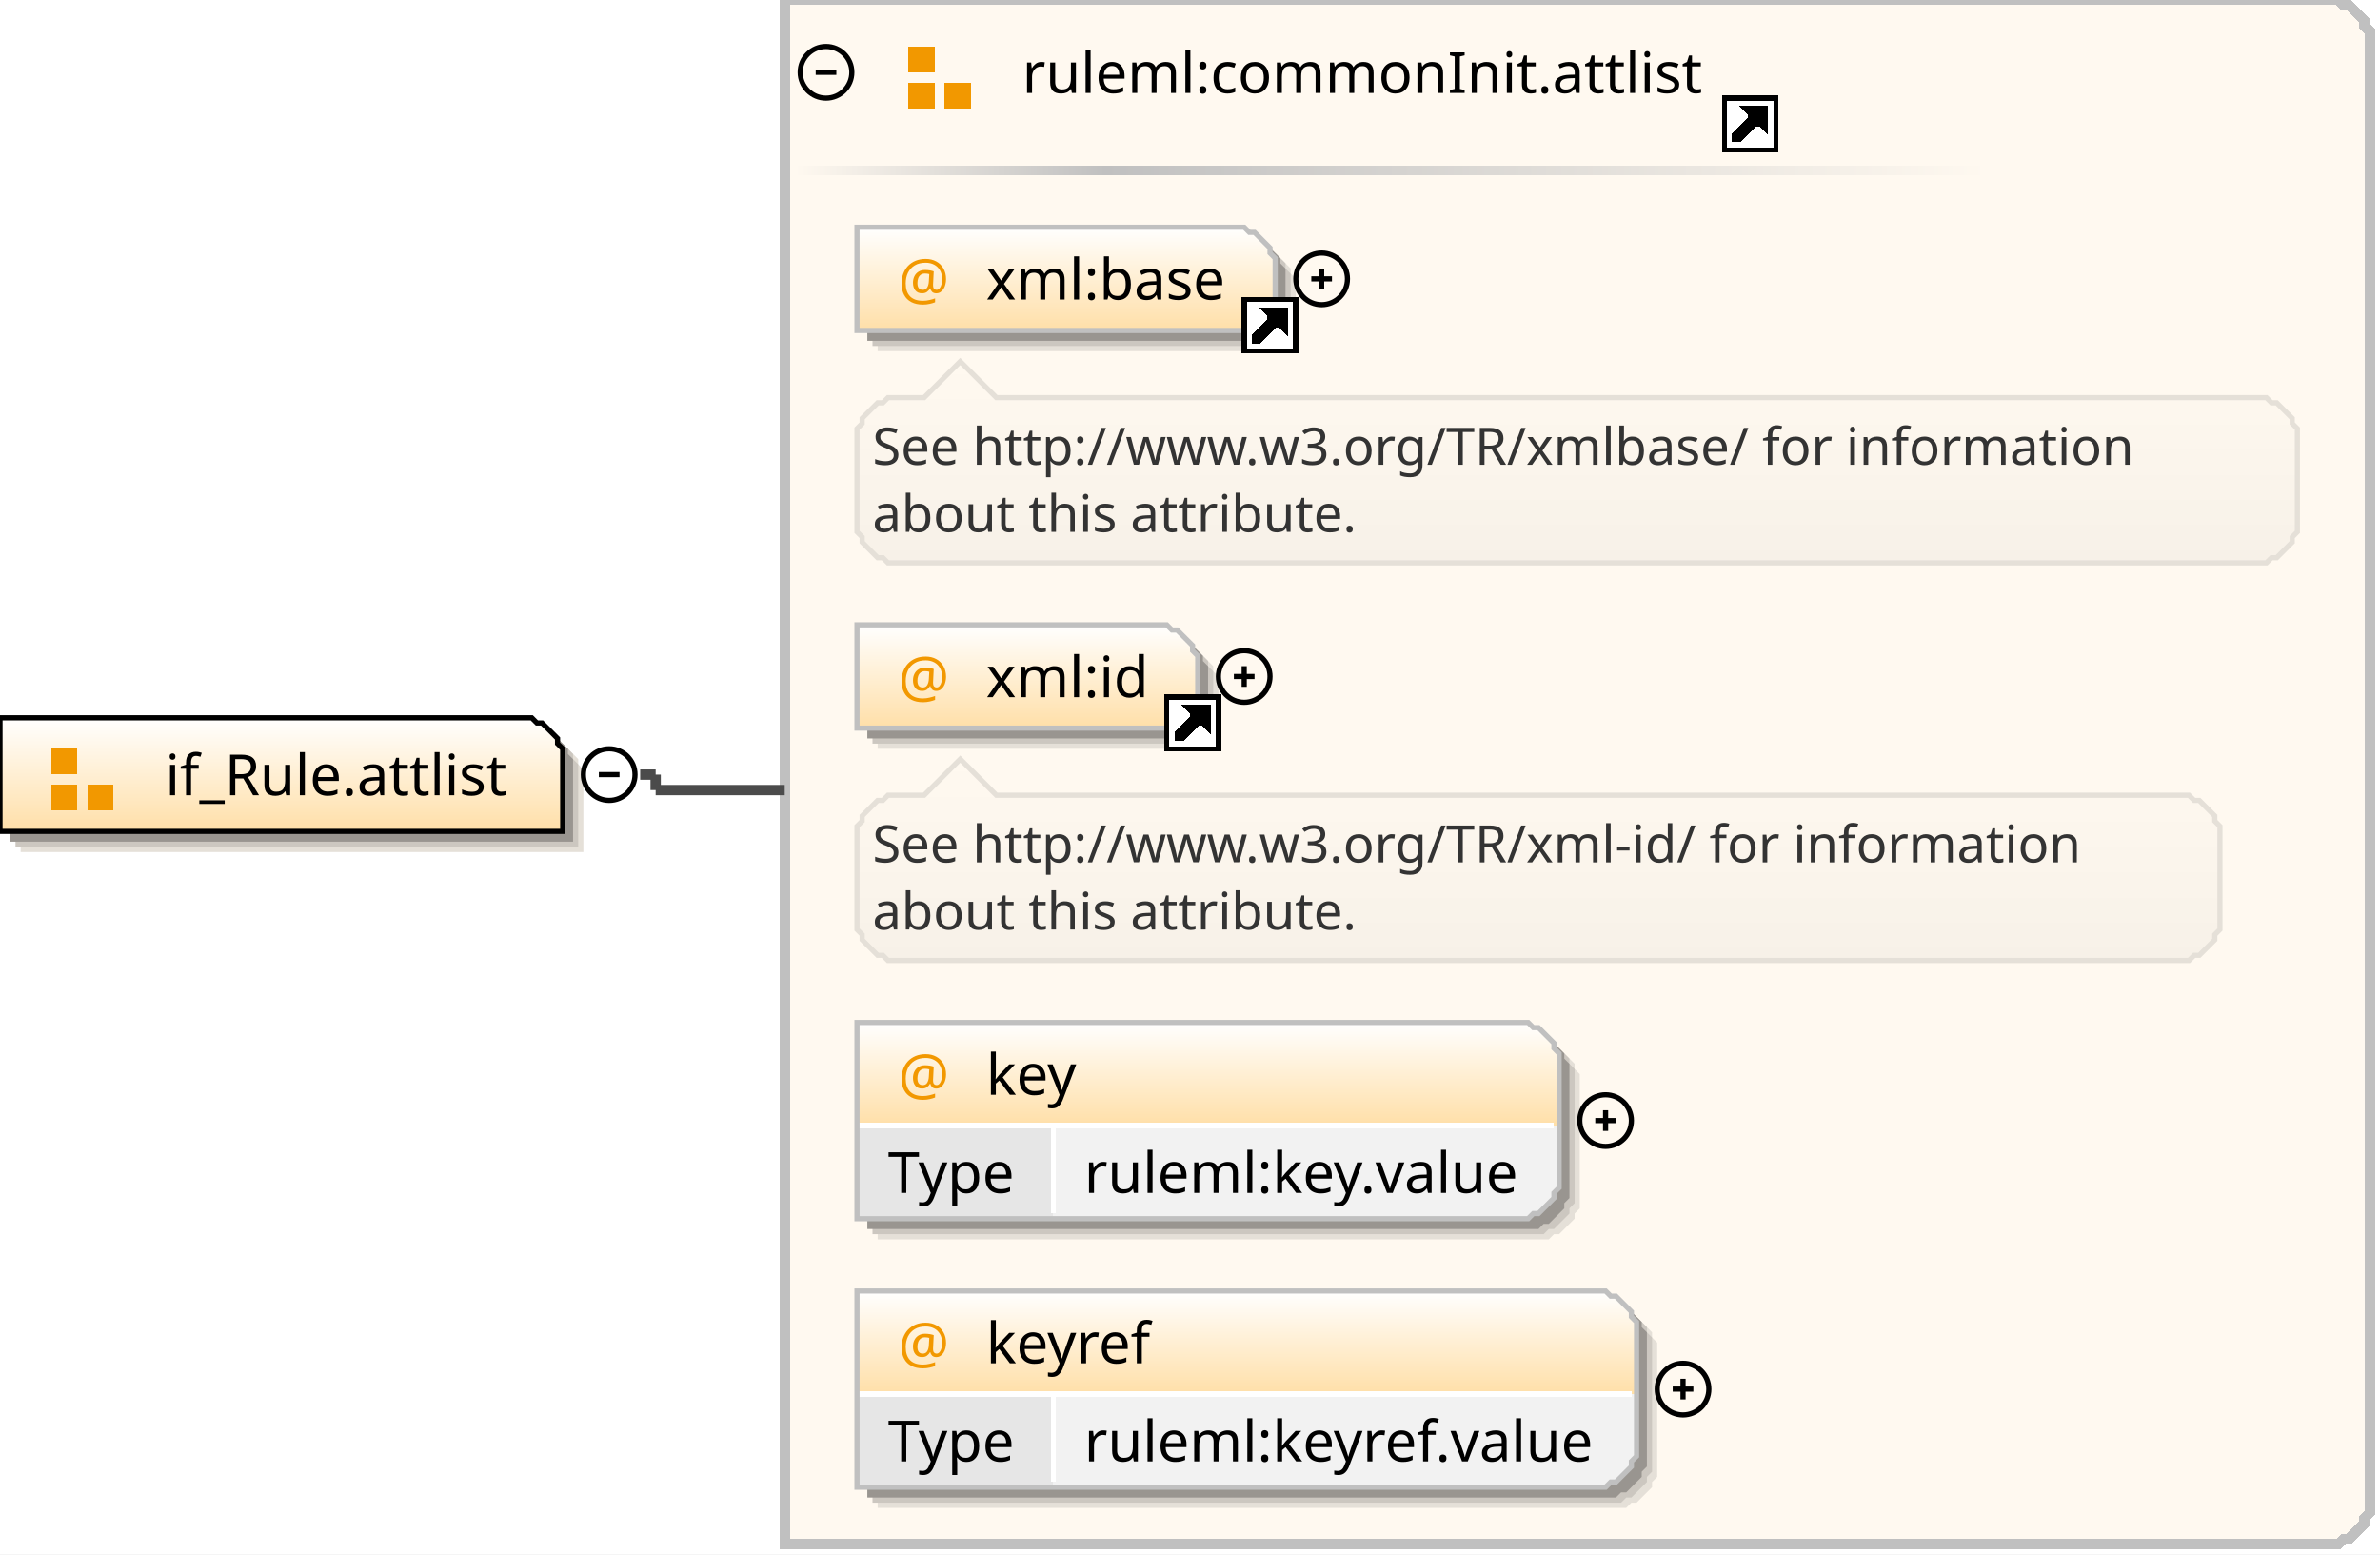
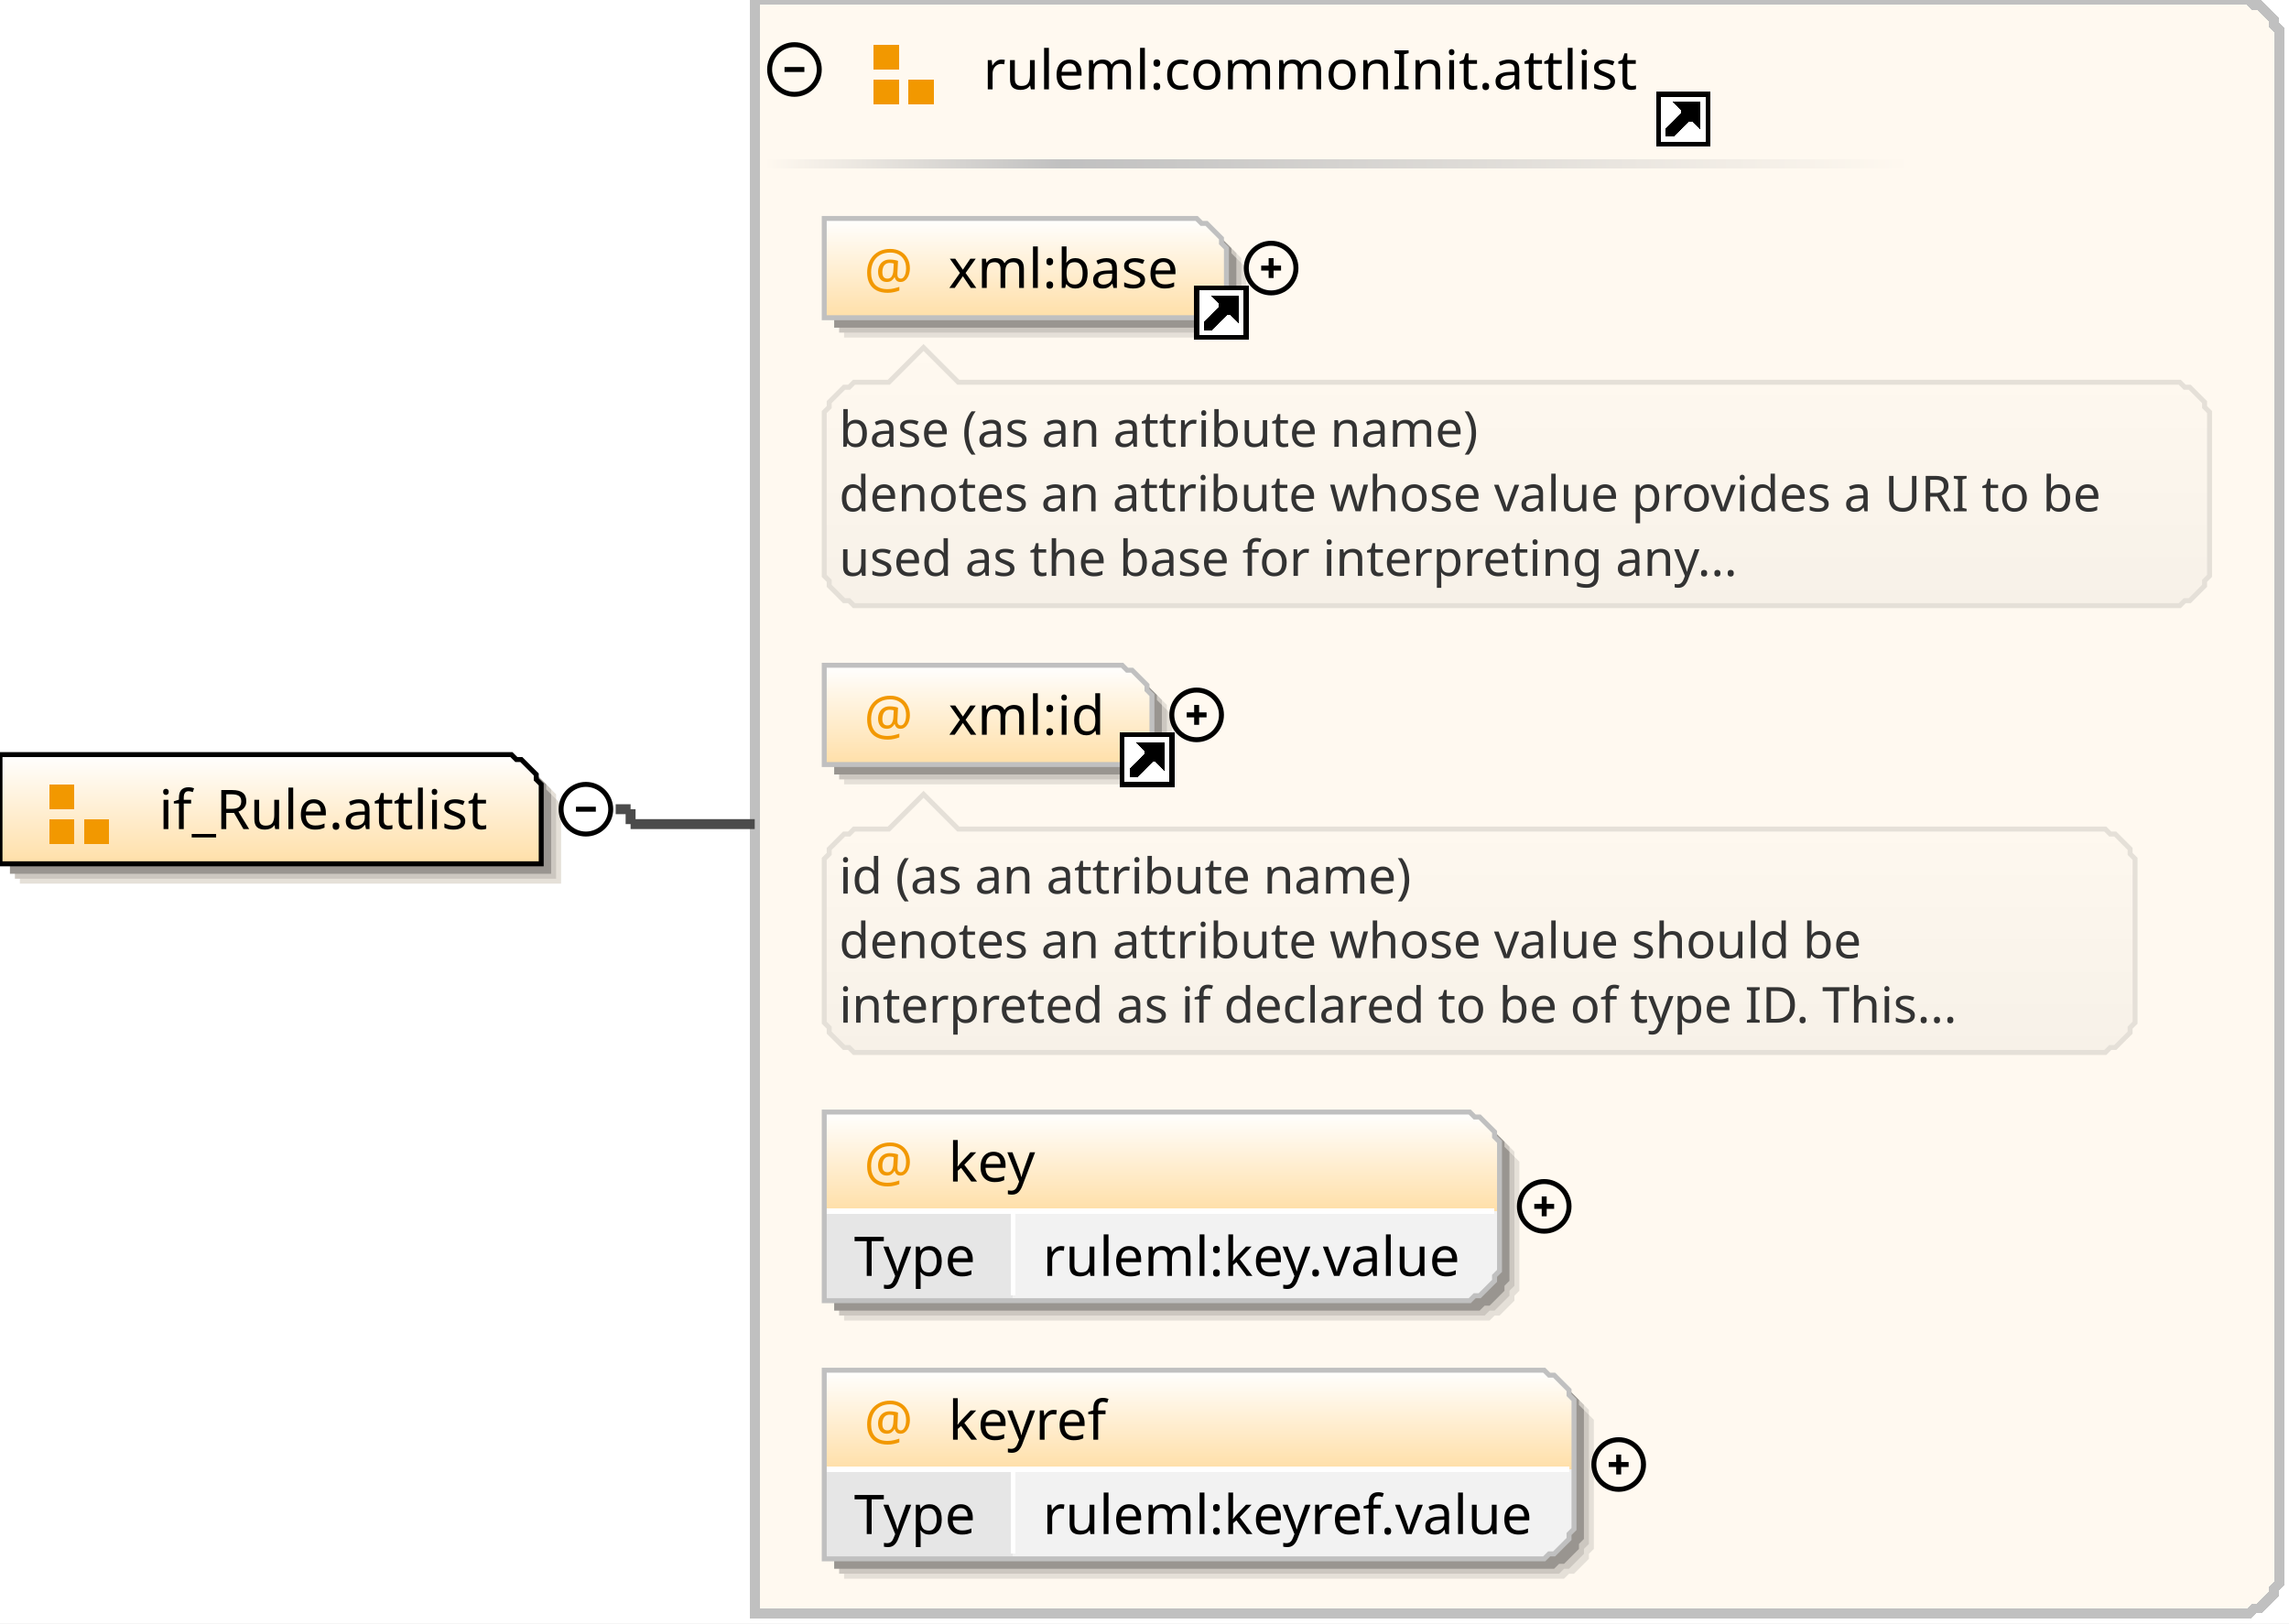
- <svg xmlns="http://www.w3.org/2000/svg" color-interpolation="auto" color-rendering="auto" fill="black" fill-opacity="1" font-family="'Dialog'" font-size="12" font-style="normal" font-weight="normal" height="301" image-rendering="auto" shape-rendering="auto" stroke="black" stroke-dasharray="none" stroke-dashoffset="0" stroke-linecap="square" stroke-linejoin="miter" stroke-miterlimit="10" stroke-opacity="1" stroke-width="1" text-rendering="auto" width="461">
+ <svg xmlns="http://www.w3.org/2000/svg" color-interpolation="auto" color-rendering="auto" fill="black" fill-opacity="1" font-family="'Dialog'" font-size="12" font-style="normal" font-weight="normal" height="327" image-rendering="auto" shape-rendering="auto" stroke="black" stroke-dasharray="none" stroke-dashoffset="0" stroke-linecap="square" stroke-linejoin="miter" stroke-miterlimit="10" stroke-opacity="1" stroke-width="1" text-rendering="auto" width="461">
  <defs id="genericDefs" />
  <g>
    <defs id="defs1">
-       <linearGradient gradientUnits="userSpaceOnUse" id="linearGradient1" spreadMethod="pad" x1="0" x2="0" y1="139" y2="161">
+       <linearGradient gradientUnits="userSpaceOnUse" id="linearGradient1" spreadMethod="pad" x1="0" x2="0" y1="152" y2="174">
        <stop offset="0%" stop-color="white" stop-opacity="1" />
        <stop offset="100%" stop-color="rgb(255,223,168)" stop-opacity="1" />
      </linearGradient>
      <linearGradient gradientUnits="userSpaceOnUse" id="linearGradient2" spreadMethod="pad" x1="214" x2="385" y1="32" y2="32">
        <stop offset="0%" stop-color="silver" stop-opacity="1" />
        <stop offset="100%" stop-color="rgb(255,249,240)" stop-opacity="1" />
      </linearGradient>
      <linearGradient gradientUnits="userSpaceOnUse" id="linearGradient3" spreadMethod="pad" x1="154" x2="214" y1="32" y2="32">
        <stop offset="0%" stop-color="rgb(255,249,240)" stop-opacity="1" />
        <stop offset="100%" stop-color="silver" stop-opacity="1" />
      </linearGradient>
      <linearGradient gradientUnits="userSpaceOnUse" id="linearGradient4" spreadMethod="pad" x1="166" x2="166" y1="44" y2="64">
        <stop offset="0%" stop-color="white" stop-opacity="1" />
        <stop offset="100%" stop-color="rgb(255,223,168)" stop-opacity="1" />
      </linearGradient>
-       <linearGradient gradientUnits="userSpaceOnUse" id="linearGradient5" spreadMethod="pad" x1="166" x2="166" y1="70" y2="109">
+       <linearGradient gradientUnits="userSpaceOnUse" id="linearGradient5" spreadMethod="pad" x1="166" x2="166" y1="70" y2="122">
        <stop offset="0%" stop-color="rgb(255,249,240)" stop-opacity="1" />
        <stop offset="100%" stop-color="rgb(247,241,232)" stop-opacity="1" />
      </linearGradient>
-       <linearGradient gradientUnits="userSpaceOnUse" id="linearGradient6" spreadMethod="pad" x1="166" x2="166" y1="121" y2="141">
+       <linearGradient gradientUnits="userSpaceOnUse" id="linearGradient6" spreadMethod="pad" x1="166" x2="166" y1="134" y2="154">
        <stop offset="0%" stop-color="white" stop-opacity="1" />
        <stop offset="100%" stop-color="rgb(255,223,168)" stop-opacity="1" />
      </linearGradient>
-       <linearGradient gradientUnits="userSpaceOnUse" id="linearGradient7" spreadMethod="pad" x1="166" x2="166" y1="147" y2="186">
+       <linearGradient gradientUnits="userSpaceOnUse" id="linearGradient7" spreadMethod="pad" x1="166" x2="166" y1="160" y2="212">
        <stop offset="0%" stop-color="rgb(255,249,240)" stop-opacity="1" />
        <stop offset="100%" stop-color="rgb(247,241,232)" stop-opacity="1" />
      </linearGradient>
-       <linearGradient gradientUnits="userSpaceOnUse" id="linearGradient8" spreadMethod="pad" x1="166" x2="166" y1="198" y2="218">
+       <linearGradient gradientUnits="userSpaceOnUse" id="linearGradient8" spreadMethod="pad" x1="166" x2="166" y1="224" y2="244">
        <stop offset="0%" stop-color="white" stop-opacity="1" />
        <stop offset="100%" stop-color="rgb(255,223,168)" stop-opacity="1" />
      </linearGradient>
-       <linearGradient gradientUnits="userSpaceOnUse" id="linearGradient9" spreadMethod="pad" x1="166" x2="166" y1="250" y2="270">
+       <linearGradient gradientUnits="userSpaceOnUse" id="linearGradient9" spreadMethod="pad" x1="166" x2="166" y1="276" y2="296">
        <stop offset="0%" stop-color="white" stop-opacity="1" />
        <stop offset="100%" stop-color="rgb(255,223,168)" stop-opacity="1" />
      </linearGradient>
      <clipPath clipPathUnits="userSpaceOnUse" id="clipPath1">
-         <path d="M0 0 L461 0 L461 301 L0 301 L0 0 Z" />
+         <path d="M0 0 L461 0 L461 327 L0 327 L0 0 Z" />
      </clipPath>
    </defs>
    <g fill="white" stroke="white" text-rendering="geometricPrecision">
-       <rect clip-path="url(#clipPath1)" height="301" stroke="none" width="461" x="0" y="0" />
+       <rect clip-path="url(#clipPath1)" height="327" stroke="none" width="461" x="0" y="0" />
    </g>
    <g fill="rgb(229,224,216)" font-family="sans-serif" font-size="11" stroke="rgb(229,224,216)" text-rendering="geometricPrecision">
-       <polygon clip-path="url(#clipPath1)" points=" 4 143 107 143 108 144 109 144 110 145 111 146 112 147 112 148 113 149 113 165 4 165" stroke="none" />
-       <polygon clip-path="url(#clipPath1)" fill="rgb(204,199,192)" points=" 3 142 106 142 107 143 108 143 109 144 110 145 111 146 111 147 112 148 112 164 3 164" stroke="none" />
-       <polygon clip-path="url(#clipPath1)" fill="rgb(153,149,144)" points=" 2 141 105 141 106 142 107 142 108 143 109 144 110 145 110 146 111 147 111 163 2 163" stroke="none" />
-       <polygon clip-path="url(#clipPath1)" fill="url(#linearGradient1)" points=" 0 139 103 139 104 140 105 140 106 141 107 142 108 143 108 144 109 145 109 161 0 161" shape-rendering="crispEdges" stroke="none" />
-       <polygon clip-path="url(#clipPath1)" fill="none" points=" 0 139 103 139 104 140 105 140 106 141 107 142 108 143 108 144 109 145 109 161 0 161" stroke="black" stroke-linecap="butt" />
+       <polygon clip-path="url(#clipPath1)" points=" 4 156 107 156 108 157 109 157 110 158 111 159 112 160 112 161 113 162 113 178 4 178" stroke="none" />
+       <polygon clip-path="url(#clipPath1)" fill="rgb(204,199,192)" points=" 3 155 106 155 107 156 108 156 109 157 110 158 111 159 111 160 112 161 112 177 3 177" stroke="none" />
+       <polygon clip-path="url(#clipPath1)" fill="rgb(153,149,144)" points=" 2 154 105 154 106 155 107 155 108 156 109 157 110 158 110 159 111 160 111 176 2 176" stroke="none" />
+       <polygon clip-path="url(#clipPath1)" fill="url(#linearGradient1)" points=" 0 152 103 152 104 153 105 153 106 154 107 155 108 156 108 157 109 158 109 174 0 174" shape-rendering="crispEdges" stroke="none" />
+       <polygon clip-path="url(#clipPath1)" fill="none" points=" 0 152 103 152 104 153 105 153 106 154 107 155 108 156 108 157 109 158 109 174 0 174" stroke="black" stroke-linecap="butt" />
    </g>
    <g fill="rgb(242,152,0)" font-family="sans-serif" font-size="11" shape-rendering="crispEdges" stroke="rgb(242,152,0)" stroke-linecap="butt" text-rendering="geometricPrecision">
-       <rect clip-path="url(#clipPath1)" height="5" stroke="none" width="5" x="10" y="145" />
-       <rect clip-path="url(#clipPath1)" height="5" stroke="none" width="5" x="10" y="152" />
-       <rect clip-path="url(#clipPath1)" height="5" stroke="none" width="5" x="17" y="152" />
-       <text clip-path="url(#clipPath1)" fill="black" stroke="none" x="32" xml:space="preserve" y="154">if_Rule.attlist</text>
-       <circle clip-path="url(#clipPath1)" cx="118" cy="150" fill="none" r="5" shape-rendering="auto" stroke="black" />
-       <line clip-path="url(#clipPath1)" fill="none" shape-rendering="auto" stroke="black" x1="116" x2="120" y1="150" y2="150" />
-       <polygon clip-path="url(#clipPath1)" fill="rgb(255,249,240)" points=" 152 0 453 0 454 1 455 1 456 2 457 3 458 4 458 5 459 6 459 293 458 294 458 295 457 296 456 297 455 298 454 298 453 299 152 299" stroke="none" stroke-width="2" />
-       <polygon clip-path="url(#clipPath1)" fill="none" points=" 152 0 453 0 454 1 455 1 456 2 457 3 458 4 458 5 459 6 459 293 458 294 458 295 457 296 456 297 455 298 454 298 453 299 152 299" stroke="silver" stroke-width="2" />
+       <rect clip-path="url(#clipPath1)" height="5" stroke="none" width="5" x="10" y="158" />
+       <rect clip-path="url(#clipPath1)" height="5" stroke="none" width="5" x="10" y="165" />
+       <rect clip-path="url(#clipPath1)" height="5" stroke="none" width="5" x="17" y="165" />
+       <text clip-path="url(#clipPath1)" fill="black" stroke="none" x="32" xml:space="preserve" y="167">if_Rule.attlist</text>
+       <circle clip-path="url(#clipPath1)" cx="118" cy="163" fill="none" r="5" shape-rendering="auto" stroke="black" />
+       <line clip-path="url(#clipPath1)" fill="none" shape-rendering="auto" stroke="black" x1="116" x2="120" y1="163" y2="163" />
+       <polygon clip-path="url(#clipPath1)" fill="rgb(255,249,240)" points=" 152 0 453 0 454 1 455 1 456 2 457 3 458 4 458 5 459 6 459 319 458 320 458 321 457 322 456 323 455 324 454 324 453 325 152 325" stroke="none" stroke-width="2" />
+       <polygon clip-path="url(#clipPath1)" fill="none" points=" 152 0 453 0 454 1 455 1 456 2 457 3 458 4 458 5 459 6 459 319 458 320 458 321 457 322 456 323 455 324 454 324 453 325 152 325" stroke="silver" stroke-width="2" />
      <rect clip-path="url(#clipPath1)" fill="url(#linearGradient2)" height="2" stroke="none" stroke-width="2" width="171" x="214" y="32" />
      <rect clip-path="url(#clipPath1)" fill="url(#linearGradient3)" height="2" stroke="none" stroke-width="2" width="60" x="154" y="32" />
      <rect clip-path="url(#clipPath1)" height="5" stroke="none" width="5" x="176" y="9" />
      <rect clip-path="url(#clipPath1)" height="5" stroke="none" width="5" x="176" y="16" />
      <rect clip-path="url(#clipPath1)" height="5" stroke="none" width="5" x="183" y="16" />
      <text clip-path="url(#clipPath1)" fill="black" stroke="none" x="198" xml:space="preserve" y="18">ruleml:commonInit.attlist</text>
      <rect clip-path="url(#clipPath1)" fill="white" height="10" stroke="none" width="10" x="334" y="19" />
      <polygon clip-path="url(#clipPath1)" fill="none" points=" 336 27 336 26 339 23 339 22 338 21 342 21 342 25 341 24 340 24 337 27" stroke="black" />
      <polygon clip-path="url(#clipPath1)" fill="black" points=" 336 27 336 26 339 23 339 22 338 21 342 21 342 25 341 24 340 24 337 27" stroke="none" />
      <rect clip-path="url(#clipPath1)" fill="none" height="10" stroke="black" width="10" x="334" y="19" />
      <circle clip-path="url(#clipPath1)" cx="160" cy="14" fill="none" r="5" shape-rendering="auto" stroke="black" />
      <line clip-path="url(#clipPath1)" fill="none" shape-rendering="auto" stroke="black" x1="158" x2="162" y1="14" y2="14" />
      <polygon clip-path="url(#clipPath1)" fill="rgb(229,224,216)" points=" 170 48 245 48 246 49 247 49 248 50 249 51 250 52 250 53 251 54 251 62 250 63 250 64 249 65 248 66 247 67 246 67 245 68 170 68" shape-rendering="auto" stroke="none" />
      <polygon clip-path="url(#clipPath1)" fill="rgb(204,199,192)" points=" 169 47 244 47 245 48 246 48 247 49 248 50 249 51 249 52 250 53 250 61 249 62 249 63 248 64 247 65 246 66 245 66 244 67 169 67" shape-rendering="auto" stroke="none" />
      <polygon clip-path="url(#clipPath1)" fill="rgb(153,149,144)" points=" 168 46 243 46 244 47 245 47 246 48 247 49 248 50 248 51 249 52 249 60 248 61 248 62 247 63 246 64 245 65 244 65 243 66 168 66" shape-rendering="auto" stroke="none" />
      <polygon clip-path="url(#clipPath1)" fill="url(#linearGradient4)" points=" 166 44 241 44 242 45 243 45 244 46 245 47 246 48 246 49 247 50 247 58 246 59 246 60 245 61 244 62 243 63 242 63 241 64 166 64" stroke="none" />
      <polygon clip-path="url(#clipPath1)" fill="none" points=" 166 44 241 44 242 45 243 45 244 46 245 47 246 48 246 49 247 50 247 58 246 59 246 60 245 61 244 62 243 63 242 63 241 64 166 64" shape-rendering="auto" stroke="silver" />
      <text clip-path="url(#clipPath1)" stroke="none" x="174" xml:space="preserve" y="58">@</text>
      <text clip-path="url(#clipPath1)" fill="black" stroke="none" x="191" xml:space="preserve" y="58">xml:base</text>
      <rect clip-path="url(#clipPath1)" fill="white" height="10" stroke="none" width="10" x="241" y="58" />
      <polygon clip-path="url(#clipPath1)" fill="none" points=" 243 66 243 65 246 62 246 61 245 60 249 60 249 64 248 63 247 63 244 66" stroke="black" />
      <polygon clip-path="url(#clipPath1)" fill="black" points=" 243 66 243 65 246 62 246 61 245 60 249 60 249 64 248 63 247 63 244 66" stroke="none" />
      <rect clip-path="url(#clipPath1)" fill="none" height="10" stroke="black" width="10" x="241" y="58" />
      <circle clip-path="url(#clipPath1)" cx="256" cy="54" fill="none" r="5" shape-rendering="auto" stroke="black" />
      <line clip-path="url(#clipPath1)" fill="none" shape-rendering="auto" stroke="black" x1="254" x2="258" y1="54" y2="54" />
      <line clip-path="url(#clipPath1)" fill="none" shape-rendering="auto" stroke="black" x1="256" x2="256" y1="52" y2="56" />
-       <polygon clip-path="url(#clipPath1)" fill="url(#linearGradient5)" points=" 166 83 167 82 167 81 168 80 169 79 170 78 171 78 172 77 179 77 186 70 193 77 439 77 440 78 441 78 442 79 443 80 444 81 444 82 445 83 445 103 444 104 444 105 443 106 442 107 441 108 440 108 439 109 172 109 171 108 170 108 169 107 168 106 167 105 167 104 166 103" stroke="none" />
-       <polygon clip-path="url(#clipPath1)" fill="none" points=" 166 83 167 82 167 81 168 80 169 79 170 78 171 78 172 77 179 77 186 70 193 77 439 77 440 78 441 78 442 79 443 80 444 81 444 82 445 83 445 103 444 104 444 105 443 106 442 107 441 108 440 108 439 109 172 109 171 108 170 108 169 107 168 106 167 105 167 104 166 103" shape-rendering="auto" stroke="rgb(229,224,216)" />
-       <text clip-path="url(#clipPath1)" fill="rgb(51,51,51)" font-size="10" stroke="none" x="169" xml:space="preserve" y="90">See http://www.w3.org/TR/xmlbase/ for information </text>
-       <text clip-path="url(#clipPath1)" fill="rgb(51,51,51)" font-size="10" stroke="none" x="169" xml:space="preserve" y="103">about this attribute.</text>
-       <polygon clip-path="url(#clipPath1)" fill="rgb(229,224,216)" points=" 170 125 230 125 231 126 232 126 233 127 234 128 235 129 235 130 236 131 236 139 235 140 235 141 234 142 233 143 232 144 231 144 230 145 170 145" shape-rendering="auto" stroke="none" />
-       <polygon clip-path="url(#clipPath1)" fill="rgb(204,199,192)" points=" 169 124 229 124 230 125 231 125 232 126 233 127 234 128 234 129 235 130 235 138 234 139 234 140 233 141 232 142 231 143 230 143 229 144 169 144" shape-rendering="auto" stroke="none" />
-       <polygon clip-path="url(#clipPath1)" fill="rgb(153,149,144)" points=" 168 123 228 123 229 124 230 124 231 125 232 126 233 127 233 128 234 129 234 137 233 138 233 139 232 140 231 141 230 142 229 142 228 143 168 143" shape-rendering="auto" stroke="none" />
-       <polygon clip-path="url(#clipPath1)" fill="url(#linearGradient6)" points=" 166 121 226 121 227 122 228 122 229 123 230 124 231 125 231 126 232 127 232 135 231 136 231 137 230 138 229 139 228 140 227 140 226 141 166 141" stroke="none" />
-       <polygon clip-path="url(#clipPath1)" fill="none" points=" 166 121 226 121 227 122 228 122 229 123 230 124 231 125 231 126 232 127 232 135 231 136 231 137 230 138 229 139 228 140 227 140 226 141 166 141" shape-rendering="auto" stroke="silver" />
-       <text clip-path="url(#clipPath1)" stroke="none" x="174" xml:space="preserve" y="135">@</text>
-       <text clip-path="url(#clipPath1)" fill="black" stroke="none" x="191" xml:space="preserve" y="135">xml:id</text>
-       <rect clip-path="url(#clipPath1)" fill="white" height="10" stroke="none" width="10" x="226" y="135" />
-       <polygon clip-path="url(#clipPath1)" fill="none" points=" 228 143 228 142 231 139 231 138 230 137 234 137 234 141 233 140 232 140 229 143" stroke="black" />
-       <polygon clip-path="url(#clipPath1)" fill="black" points=" 228 143 228 142 231 139 231 138 230 137 234 137 234 141 233 140 232 140 229 143" stroke="none" />
-       <rect clip-path="url(#clipPath1)" fill="none" height="10" stroke="black" width="10" x="226" y="135" />
-       <circle clip-path="url(#clipPath1)" cx="241" cy="131" fill="none" r="5" shape-rendering="auto" stroke="black" />
-       <line clip-path="url(#clipPath1)" fill="none" shape-rendering="auto" stroke="black" x1="239" x2="243" y1="131" y2="131" />
-       <line clip-path="url(#clipPath1)" fill="none" shape-rendering="auto" stroke="black" x1="241" x2="241" y1="129" y2="133" />
-       <polygon clip-path="url(#clipPath1)" fill="url(#linearGradient7)" points=" 166 160 167 159 167 158 168 157 169 156 170 155 171 155 172 154 179 154 186 147 193 154 424 154 425 155 426 155 427 156 428 157 429 158 429 159 430 160 430 180 429 181 429 182 428 183 427 184 426 185 425 185 424 186 172 186 171 185 170 185 169 184 168 183 167 182 167 181 166 180" stroke="none" />
-       <polygon clip-path="url(#clipPath1)" fill="none" points=" 166 160 167 159 167 158 168 157 169 156 170 155 171 155 172 154 179 154 186 147 193 154 424 154 425 155 426 155 427 156 428 157 429 158 429 159 430 160 430 180 429 181 429 182 428 183 427 184 426 185 425 185 424 186 172 186 171 185 170 185 169 184 168 183 167 182 167 181 166 180" shape-rendering="auto" stroke="rgb(229,224,216)" />
-       <text clip-path="url(#clipPath1)" fill="rgb(51,51,51)" font-size="10" stroke="none" x="169" xml:space="preserve" y="167">See http://www.w3.org/TR/xml-id/ for information </text>
-       <text clip-path="url(#clipPath1)" fill="rgb(51,51,51)" font-size="10" stroke="none" x="169" xml:space="preserve" y="180">about this attribute.</text>
-       <polygon clip-path="url(#clipPath1)" fill="rgb(229,224,216)" points=" 170 202 300 202 301 203 302 203 303 204 304 205 305 206 305 207 306 208 306 234 305 235 305 236 304 237 303 238 302 239 301 239 300 240 170 240" shape-rendering="auto" stroke="none" />
-       <polygon clip-path="url(#clipPath1)" fill="rgb(204,199,192)" points=" 169 201 299 201 300 202 301 202 302 203 303 204 304 205 304 206 305 207 305 233 304 234 304 235 303 236 302 237 301 238 300 238 299 239 169 239" shape-rendering="auto" stroke="none" />
-       <polygon clip-path="url(#clipPath1)" fill="rgb(153,149,144)" points=" 168 200 298 200 299 201 300 201 301 202 302 203 303 204 303 205 304 206 304 232 303 233 303 234 302 235 301 236 300 237 299 237 298 238 168 238" shape-rendering="auto" stroke="none" />
-       <polygon clip-path="url(#clipPath1)" fill="url(#linearGradient8)" points=" 166 198 296 198 297 199 298 199 299 200 300 201 301 202 301 203 302 204 302 218 301 218 301 218 300 218 299 218 298 218 297 218 296 218 166 218" stroke="none" />
-       <polygon clip-path="url(#clipPath1)" fill="rgb(230,230,230)" points=" 166 218 204 218 204 218 204 218 204 218 204 218 204 218 204 218 204 218 204 230 204 231 204 232 204 233 204 234 204 235 204 235 204 236 166 236" stroke="none" />
-       <polygon clip-path="url(#clipPath1)" fill="rgb(242,242,242)" points=" 204 218 296 218 297 218 298 218 299 218 300 218 301 218 301 218 302 218 302 230 301 231 301 232 300 233 299 234 298 235 297 235 296 236 204 236" stroke="none" />
-       <line clip-path="url(#clipPath1)" fill="none" stroke="white" x1="166" x2="301" y1="218" y2="218" />
-       <text clip-path="url(#clipPath1)" fill="black" stroke="none" x="172" xml:space="preserve" y="231">Type</text>
-       <text clip-path="url(#clipPath1)" fill="black" stroke="none" x="210" xml:space="preserve" y="231">ruleml:key.value</text>
-       <line clip-path="url(#clipPath1)" fill="none" stroke="white" x1="204" x2="204" y1="218" y2="235" />
-       <polygon clip-path="url(#clipPath1)" fill="none" points=" 166 198 296 198 297 199 298 199 299 200 300 201 301 202 301 203 302 204 302 230 301 231 301 232 300 233 299 234 298 235 297 235 296 236 166 236" shape-rendering="auto" stroke="silver" />
-       <text clip-path="url(#clipPath1)" stroke="none" x="174" xml:space="preserve" y="212">@</text>
-       <text clip-path="url(#clipPath1)" fill="black" stroke="none" x="191" xml:space="preserve" y="212">key</text>
-       <circle clip-path="url(#clipPath1)" cx="311" cy="217" fill="none" r="5" shape-rendering="auto" stroke="black" />
-       <line clip-path="url(#clipPath1)" fill="none" shape-rendering="auto" stroke="black" x1="309" x2="313" y1="217" y2="217" />
-       <line clip-path="url(#clipPath1)" fill="none" shape-rendering="auto" stroke="black" x1="311" x2="311" y1="215" y2="219" />
-       <polygon clip-path="url(#clipPath1)" fill="rgb(229,224,216)" points=" 170 254 315 254 316 255 317 255 318 256 319 257 320 258 320 259 321 260 321 286 320 287 320 288 319 289 318 290 317 291 316 291 315 292 170 292" shape-rendering="auto" stroke="none" />
-       <polygon clip-path="url(#clipPath1)" fill="rgb(204,199,192)" points=" 169 253 314 253 315 254 316 254 317 255 318 256 319 257 319 258 320 259 320 285 319 286 319 287 318 288 317 289 316 290 315 290 314 291 169 291" shape-rendering="auto" stroke="none" />
-       <polygon clip-path="url(#clipPath1)" fill="rgb(153,149,144)" points=" 168 252 313 252 314 253 315 253 316 254 317 255 318 256 318 257 319 258 319 284 318 285 318 286 317 287 316 288 315 289 314 289 313 290 168 290" shape-rendering="auto" stroke="none" />
-       <polygon clip-path="url(#clipPath1)" fill="url(#linearGradient9)" points=" 166 250 311 250 312 251 313 251 314 252 315 253 316 254 316 255 317 256 317 270 316 270 316 270 315 270 314 270 313 270 312 270 311 270 166 270" stroke="none" />
-       <polygon clip-path="url(#clipPath1)" fill="rgb(230,230,230)" points=" 166 270 204 270 204 270 204 270 204 270 204 270 204 270 204 270 204 270 204 282 204 283 204 284 204 285 204 286 204 287 204 287 204 288 166 288" stroke="none" />
-       <polygon clip-path="url(#clipPath1)" fill="rgb(242,242,242)" points=" 204 270 311 270 312 270 313 270 314 270 315 270 316 270 316 270 317 270 317 282 316 283 316 284 315 285 314 286 313 287 312 287 311 288 204 288" stroke="none" />
-       <line clip-path="url(#clipPath1)" fill="none" stroke="white" x1="166" x2="316" y1="270" y2="270" />
-       <text clip-path="url(#clipPath1)" fill="black" stroke="none" x="172" xml:space="preserve" y="283">Type</text>
-       <text clip-path="url(#clipPath1)" fill="black" stroke="none" x="210" xml:space="preserve" y="283">ruleml:keyref.value</text>
-       <line clip-path="url(#clipPath1)" fill="none" stroke="white" x1="204" x2="204" y1="270" y2="287" />
-       <polygon clip-path="url(#clipPath1)" fill="none" points=" 166 250 311 250 312 251 313 251 314 252 315 253 316 254 316 255 317 256 317 282 316 283 316 284 315 285 314 286 313 287 312 287 311 288 166 288" shape-rendering="auto" stroke="silver" />
-       <text clip-path="url(#clipPath1)" stroke="none" x="174" xml:space="preserve" y="264">@</text>
-       <text clip-path="url(#clipPath1)" fill="black" stroke="none" x="191" xml:space="preserve" y="264">keyref</text>
-       <circle clip-path="url(#clipPath1)" cx="326" cy="269" fill="none" r="5" shape-rendering="auto" stroke="black" />
-       <line clip-path="url(#clipPath1)" fill="none" shape-rendering="auto" stroke="black" x1="324" x2="328" y1="269" y2="269" />
-       <line clip-path="url(#clipPath1)" fill="none" shape-rendering="auto" stroke="black" x1="326" x2="326" y1="267" y2="271" />
+       <polygon clip-path="url(#clipPath1)" fill="url(#linearGradient5)" points=" 166 83 167 82 167 81 168 80 169 79 170 78 171 78 172 77 179 77 186 70 193 77 439 77 440 78 441 78 442 79 443 80 444 81 444 82 445 83 445 116 444 117 444 118 443 119 442 120 441 121 440 121 439 122 172 122 171 121 170 121 169 120 168 119 167 118 167 117 166 116" stroke="none" />
+       <polygon clip-path="url(#clipPath1)" fill="none" points=" 166 83 167 82 167 81 168 80 169 79 170 78 171 78 172 77 179 77 186 70 193 77 439 77 440 78 441 78 442 79 443 80 444 81 444 82 445 83 445 116 444 117 444 118 443 119 442 120 441 121 440 121 439 122 172 122 171 121 170 121 169 120 168 119 167 118 167 117 166 116" shape-rendering="auto" stroke="rgb(229,224,216)" />
+       <text clip-path="url(#clipPath1)" fill="rgb(51,51,51)" font-size="10" stroke="none" x="169" xml:space="preserve" y="90">base (as an attribute name)</text>
+       <text clip-path="url(#clipPath1)" fill="rgb(51,51,51)" font-size="10" stroke="none" x="169" xml:space="preserve" y="103">denotes an attribute whose value provides a URI to be </text>
+       <text clip-path="url(#clipPath1)" fill="rgb(51,51,51)" font-size="10" stroke="none" x="169" xml:space="preserve" y="116">used as the base for interpreting any...</text>
+       <polygon clip-path="url(#clipPath1)" fill="rgb(229,224,216)" points=" 170 138 230 138 231 139 232 139 233 140 234 141 235 142 235 143 236 144 236 152 235 153 235 154 234 155 233 156 232 157 231 157 230 158 170 158" shape-rendering="auto" stroke="none" />
+       <polygon clip-path="url(#clipPath1)" fill="rgb(204,199,192)" points=" 169 137 229 137 230 138 231 138 232 139 233 140 234 141 234 142 235 143 235 151 234 152 234 153 233 154 232 155 231 156 230 156 229 157 169 157" shape-rendering="auto" stroke="none" />
+       <polygon clip-path="url(#clipPath1)" fill="rgb(153,149,144)" points=" 168 136 228 136 229 137 230 137 231 138 232 139 233 140 233 141 234 142 234 150 233 151 233 152 232 153 231 154 230 155 229 155 228 156 168 156" shape-rendering="auto" stroke="none" />
+       <polygon clip-path="url(#clipPath1)" fill="url(#linearGradient6)" points=" 166 134 226 134 227 135 228 135 229 136 230 137 231 138 231 139 232 140 232 148 231 149 231 150 230 151 229 152 228 153 227 153 226 154 166 154" stroke="none" />
+       <polygon clip-path="url(#clipPath1)" fill="none" points=" 166 134 226 134 227 135 228 135 229 136 230 137 231 138 231 139 232 140 232 148 231 149 231 150 230 151 229 152 228 153 227 153 226 154 166 154" shape-rendering="auto" stroke="silver" />
+       <text clip-path="url(#clipPath1)" stroke="none" x="174" xml:space="preserve" y="148">@</text>
+       <text clip-path="url(#clipPath1)" fill="black" stroke="none" x="191" xml:space="preserve" y="148">xml:id</text>
+       <rect clip-path="url(#clipPath1)" fill="white" height="10" stroke="none" width="10" x="226" y="148" />
+       <polygon clip-path="url(#clipPath1)" fill="none" points=" 228 156 228 155 231 152 231 151 230 150 234 150 234 154 233 153 232 153 229 156" stroke="black" />
+       <polygon clip-path="url(#clipPath1)" fill="black" points=" 228 156 228 155 231 152 231 151 230 150 234 150 234 154 233 153 232 153 229 156" stroke="none" />
+       <rect clip-path="url(#clipPath1)" fill="none" height="10" stroke="black" width="10" x="226" y="148" />
+       <circle clip-path="url(#clipPath1)" cx="241" cy="144" fill="none" r="5" shape-rendering="auto" stroke="black" />
+       <line clip-path="url(#clipPath1)" fill="none" shape-rendering="auto" stroke="black" x1="239" x2="243" y1="144" y2="144" />
+       <line clip-path="url(#clipPath1)" fill="none" shape-rendering="auto" stroke="black" x1="241" x2="241" y1="142" y2="146" />
+       <polygon clip-path="url(#clipPath1)" fill="url(#linearGradient7)" points=" 166 173 167 172 167 171 168 170 169 169 170 168 171 168 172 167 179 167 186 160 193 167 424 167 425 168 426 168 427 169 428 170 429 171 429 172 430 173 430 206 429 207 429 208 428 209 427 210 426 211 425 211 424 212 172 212 171 211 170 211 169 210 168 209 167 208 167 207 166 206" stroke="none" />
+       <polygon clip-path="url(#clipPath1)" fill="none" points=" 166 173 167 172 167 171 168 170 169 169 170 168 171 168 172 167 179 167 186 160 193 167 424 167 425 168 426 168 427 169 428 170 429 171 429 172 430 173 430 206 429 207 429 208 428 209 427 210 426 211 425 211 424 212 172 212 171 211 170 211 169 210 168 209 167 208 167 207 166 206" shape-rendering="auto" stroke="rgb(229,224,216)" />
+       <text clip-path="url(#clipPath1)" fill="rgb(51,51,51)" font-size="10" stroke="none" x="169" xml:space="preserve" y="180">id (as an attribute name)</text>
+       <text clip-path="url(#clipPath1)" fill="rgb(51,51,51)" font-size="10" stroke="none" x="169" xml:space="preserve" y="193">denotes an attribute whose value should be </text>
+       <text clip-path="url(#clipPath1)" fill="rgb(51,51,51)" font-size="10" stroke="none" x="169" xml:space="preserve" y="206">interpreted as if declared to be of type ID. This...</text>
+       <polygon clip-path="url(#clipPath1)" fill="rgb(229,224,216)" points=" 170 228 300 228 301 229 302 229 303 230 304 231 305 232 305 233 306 234 306 260 305 261 305 262 304 263 303 264 302 265 301 265 300 266 170 266" shape-rendering="auto" stroke="none" />
+       <polygon clip-path="url(#clipPath1)" fill="rgb(204,199,192)" points=" 169 227 299 227 300 228 301 228 302 229 303 230 304 231 304 232 305 233 305 259 304 260 304 261 303 262 302 263 301 264 300 264 299 265 169 265" shape-rendering="auto" stroke="none" />
+       <polygon clip-path="url(#clipPath1)" fill="rgb(153,149,144)" points=" 168 226 298 226 299 227 300 227 301 228 302 229 303 230 303 231 304 232 304 258 303 259 303 260 302 261 301 262 300 263 299 263 298 264 168 264" shape-rendering="auto" stroke="none" />
+       <polygon clip-path="url(#clipPath1)" fill="url(#linearGradient8)" points=" 166 224 296 224 297 225 298 225 299 226 300 227 301 228 301 229 302 230 302 244 301 244 301 244 300 244 299 244 298 244 297 244 296 244 166 244" stroke="none" />
+       <polygon clip-path="url(#clipPath1)" fill="rgb(230,230,230)" points=" 166 244 204 244 204 244 204 244 204 244 204 244 204 244 204 244 204 244 204 256 204 257 204 258 204 259 204 260 204 261 204 261 204 262 166 262" stroke="none" />
+       <polygon clip-path="url(#clipPath1)" fill="rgb(242,242,242)" points=" 204 244 296 244 297 244 298 244 299 244 300 244 301 244 301 244 302 244 302 256 301 257 301 258 300 259 299 260 298 261 297 261 296 262 204 262" stroke="none" />
+       <line clip-path="url(#clipPath1)" fill="none" stroke="white" x1="166" x2="301" y1="244" y2="244" />
+       <text clip-path="url(#clipPath1)" fill="black" stroke="none" x="172" xml:space="preserve" y="257">Type</text>
+       <text clip-path="url(#clipPath1)" fill="black" stroke="none" x="210" xml:space="preserve" y="257">ruleml:key.value</text>
+       <line clip-path="url(#clipPath1)" fill="none" stroke="white" x1="204" x2="204" y1="244" y2="261" />
+       <polygon clip-path="url(#clipPath1)" fill="none" points=" 166 224 296 224 297 225 298 225 299 226 300 227 301 228 301 229 302 230 302 256 301 257 301 258 300 259 299 260 298 261 297 261 296 262 166 262" shape-rendering="auto" stroke="silver" />
+       <text clip-path="url(#clipPath1)" stroke="none" x="174" xml:space="preserve" y="238">@</text>
+       <text clip-path="url(#clipPath1)" fill="black" stroke="none" x="191" xml:space="preserve" y="238">key</text>
+       <circle clip-path="url(#clipPath1)" cx="311" cy="243" fill="none" r="5" shape-rendering="auto" stroke="black" />
+       <line clip-path="url(#clipPath1)" fill="none" shape-rendering="auto" stroke="black" x1="309" x2="313" y1="243" y2="243" />
+       <line clip-path="url(#clipPath1)" fill="none" shape-rendering="auto" stroke="black" x1="311" x2="311" y1="241" y2="245" />
+       <polygon clip-path="url(#clipPath1)" fill="rgb(229,224,216)" points=" 170 280 315 280 316 281 317 281 318 282 319 283 320 284 320 285 321 286 321 312 320 313 320 314 319 315 318 316 317 317 316 317 315 318 170 318" shape-rendering="auto" stroke="none" />
+       <polygon clip-path="url(#clipPath1)" fill="rgb(204,199,192)" points=" 169 279 314 279 315 280 316 280 317 281 318 282 319 283 319 284 320 285 320 311 319 312 319 313 318 314 317 315 316 316 315 316 314 317 169 317" shape-rendering="auto" stroke="none" />
+       <polygon clip-path="url(#clipPath1)" fill="rgb(153,149,144)" points=" 168 278 313 278 314 279 315 279 316 280 317 281 318 282 318 283 319 284 319 310 318 311 318 312 317 313 316 314 315 315 314 315 313 316 168 316" shape-rendering="auto" stroke="none" />
+       <polygon clip-path="url(#clipPath1)" fill="url(#linearGradient9)" points=" 166 276 311 276 312 277 313 277 314 278 315 279 316 280 316 281 317 282 317 296 316 296 316 296 315 296 314 296 313 296 312 296 311 296 166 296" stroke="none" />
+       <polygon clip-path="url(#clipPath1)" fill="rgb(230,230,230)" points=" 166 296 204 296 204 296 204 296 204 296 204 296 204 296 204 296 204 296 204 308 204 309 204 310 204 311 204 312 204 313 204 313 204 314 166 314" stroke="none" />
+       <polygon clip-path="url(#clipPath1)" fill="rgb(242,242,242)" points=" 204 296 311 296 312 296 313 296 314 296 315 296 316 296 316 296 317 296 317 308 316 309 316 310 315 311 314 312 313 313 312 313 311 314 204 314" stroke="none" />
+       <line clip-path="url(#clipPath1)" fill="none" stroke="white" x1="166" x2="316" y1="296" y2="296" />
+       <text clip-path="url(#clipPath1)" fill="black" stroke="none" x="172" xml:space="preserve" y="309">Type</text>
+       <text clip-path="url(#clipPath1)" fill="black" stroke="none" x="210" xml:space="preserve" y="309">ruleml:keyref.value</text>
+       <line clip-path="url(#clipPath1)" fill="none" stroke="white" x1="204" x2="204" y1="296" y2="313" />
+       <polygon clip-path="url(#clipPath1)" fill="none" points=" 166 276 311 276 312 277 313 277 314 278 315 279 316 280 316 281 317 282 317 308 316 309 316 310 315 311 314 312 313 313 312 313 311 314 166 314" shape-rendering="auto" stroke="silver" />
+       <text clip-path="url(#clipPath1)" stroke="none" x="174" xml:space="preserve" y="290">@</text>
+       <text clip-path="url(#clipPath1)" fill="black" stroke="none" x="191" xml:space="preserve" y="290">keyref</text>
+       <circle clip-path="url(#clipPath1)" cx="326" cy="295" fill="none" r="5" shape-rendering="auto" stroke="black" />
+       <line clip-path="url(#clipPath1)" fill="none" shape-rendering="auto" stroke="black" x1="324" x2="328" y1="295" y2="295" />
+       <line clip-path="url(#clipPath1)" fill="none" shape-rendering="auto" stroke="black" x1="326" x2="326" y1="293" y2="297" />
    </g>
    <g fill="rgb(75,75,75)" font-family="sans-serif" font-size="11" stroke="rgb(75,75,75)" stroke-linecap="butt" stroke-width="2" text-rendering="geometricPrecision">
-       <line clip-path="url(#clipPath1)" fill="none" x1="124" x2="127" y1="150" y2="150" />
-       <line clip-path="url(#clipPath1)" fill="none" x1="127" x2="127" y1="150" y2="153" />
-       <line clip-path="url(#clipPath1)" fill="none" x1="127" x2="152" y1="153" y2="153" />
+       <line clip-path="url(#clipPath1)" fill="none" x1="124" x2="127" y1="163" y2="163" />
+       <line clip-path="url(#clipPath1)" fill="none" x1="127" x2="127" y1="163" y2="166" />
+       <line clip-path="url(#clipPath1)" fill="none" x1="127" x2="152" y1="166" y2="166" />
    </g>
  </g>
</svg>
